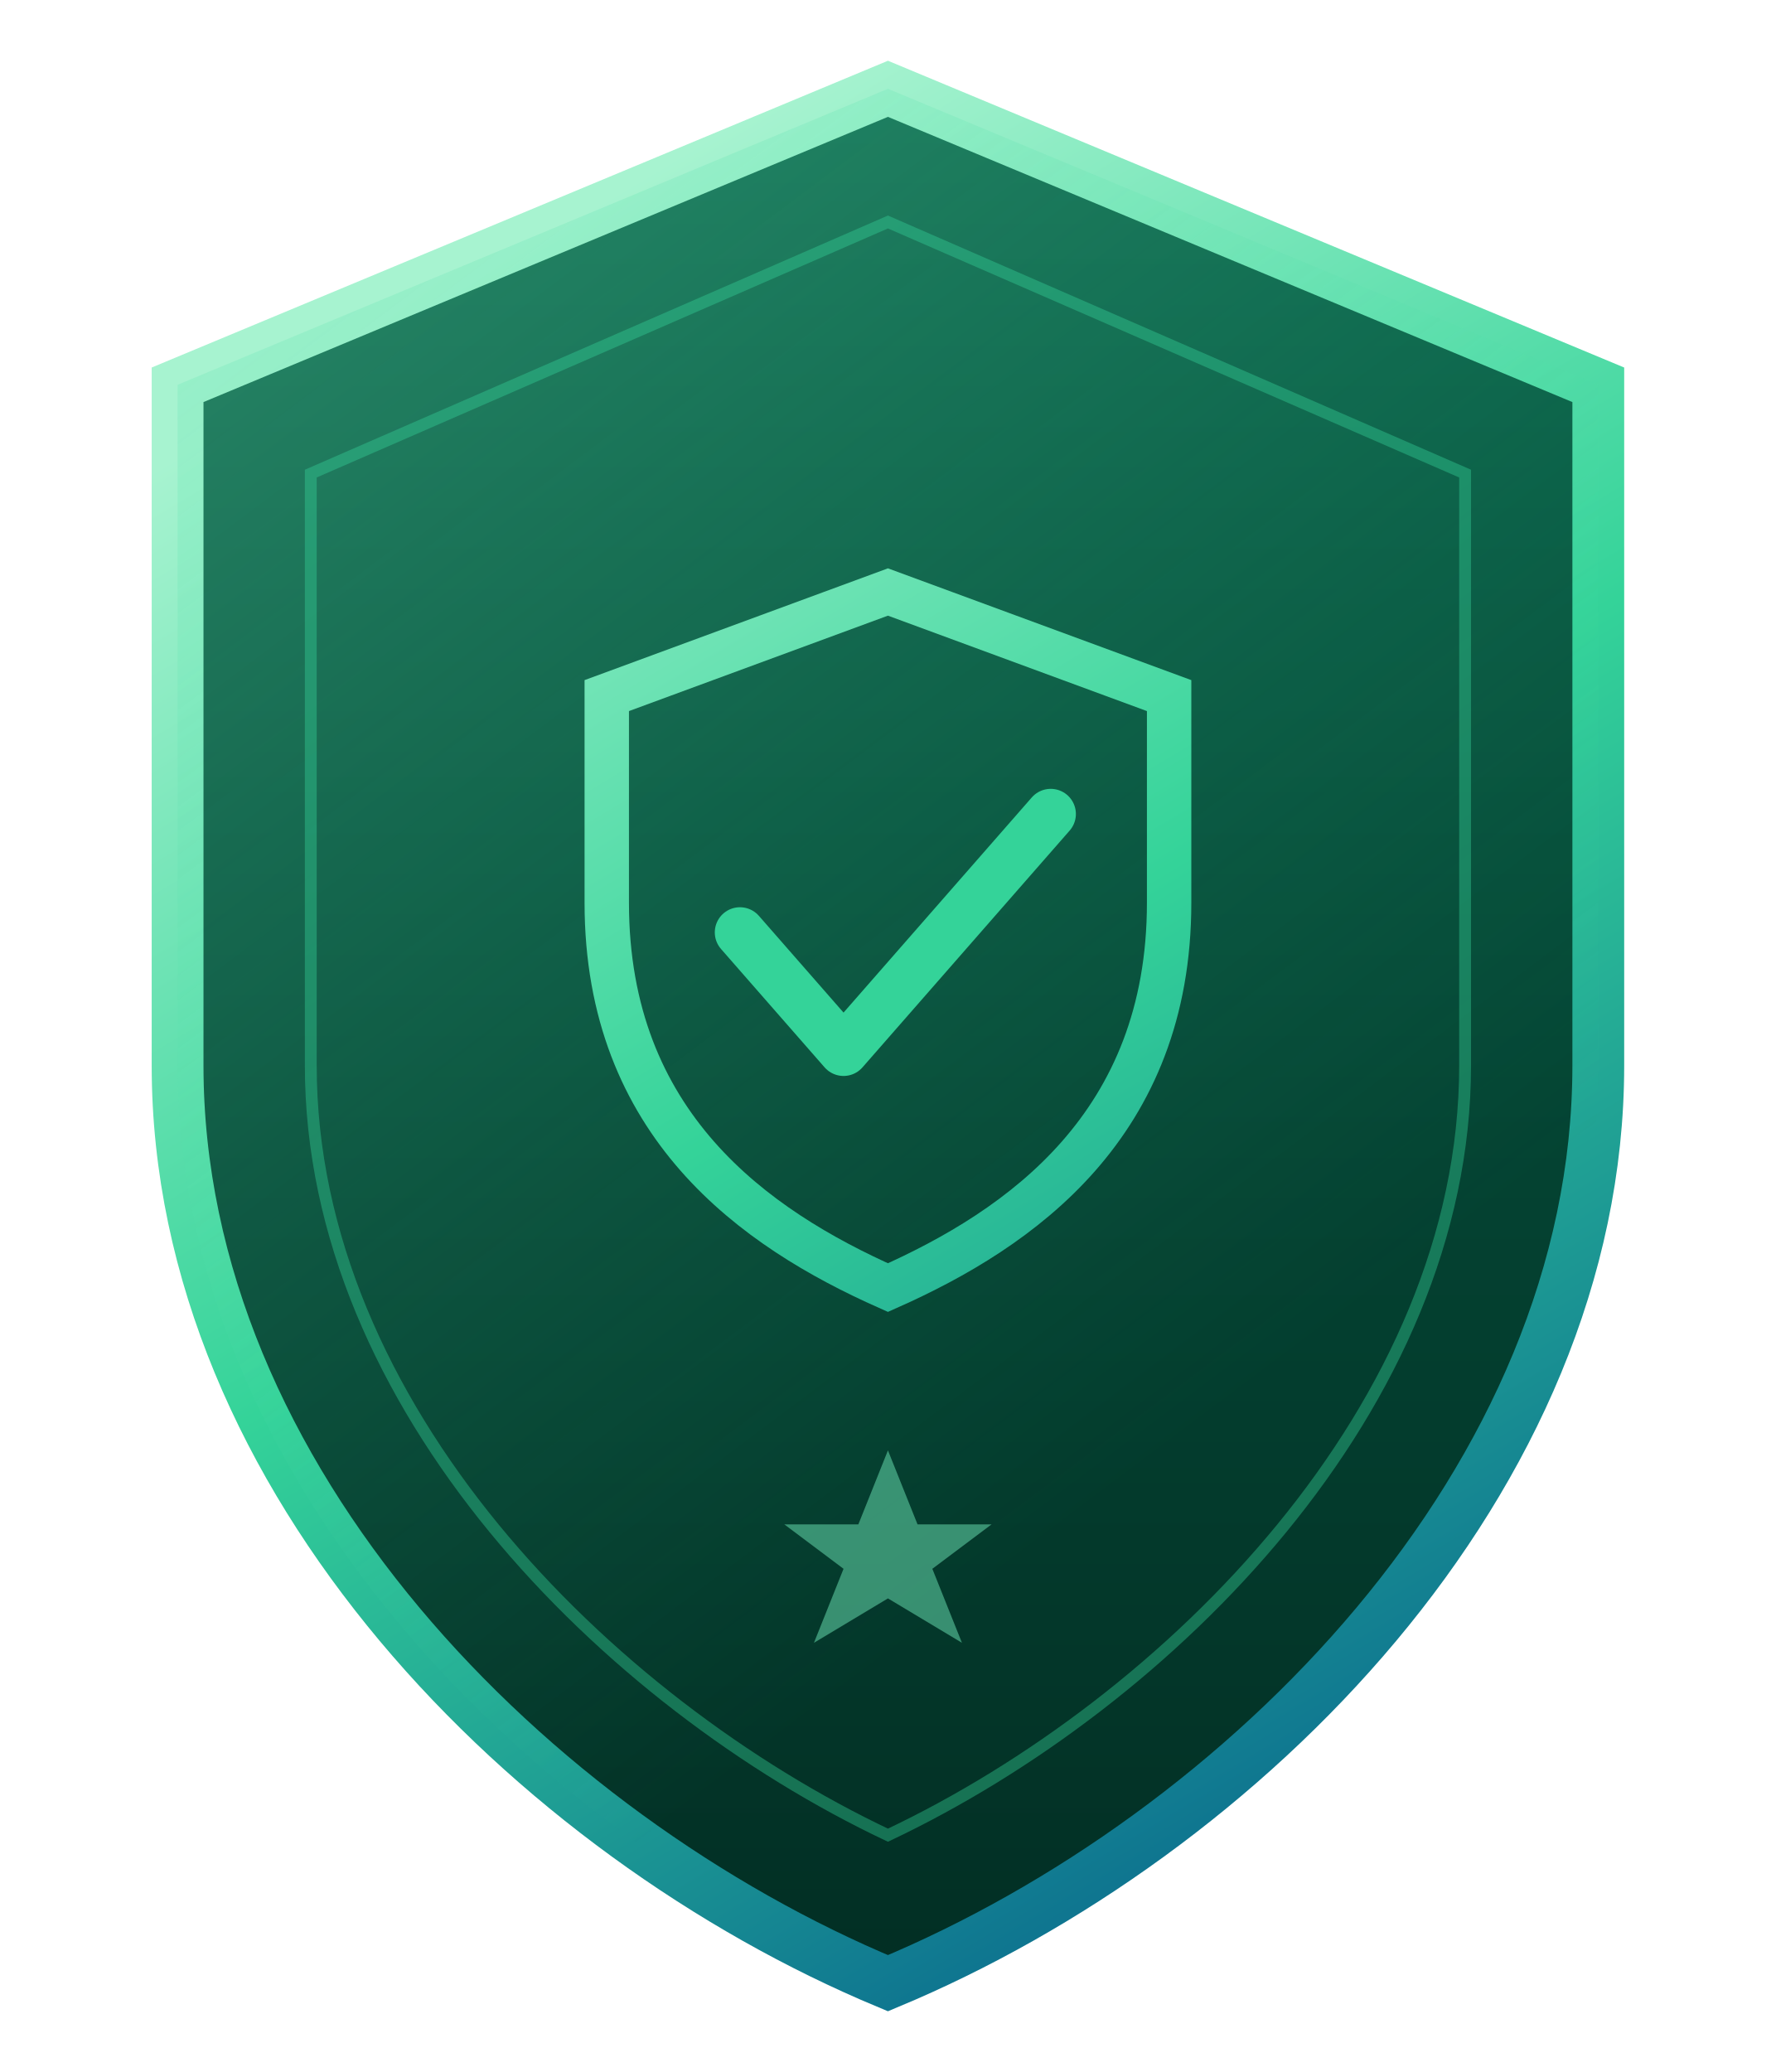
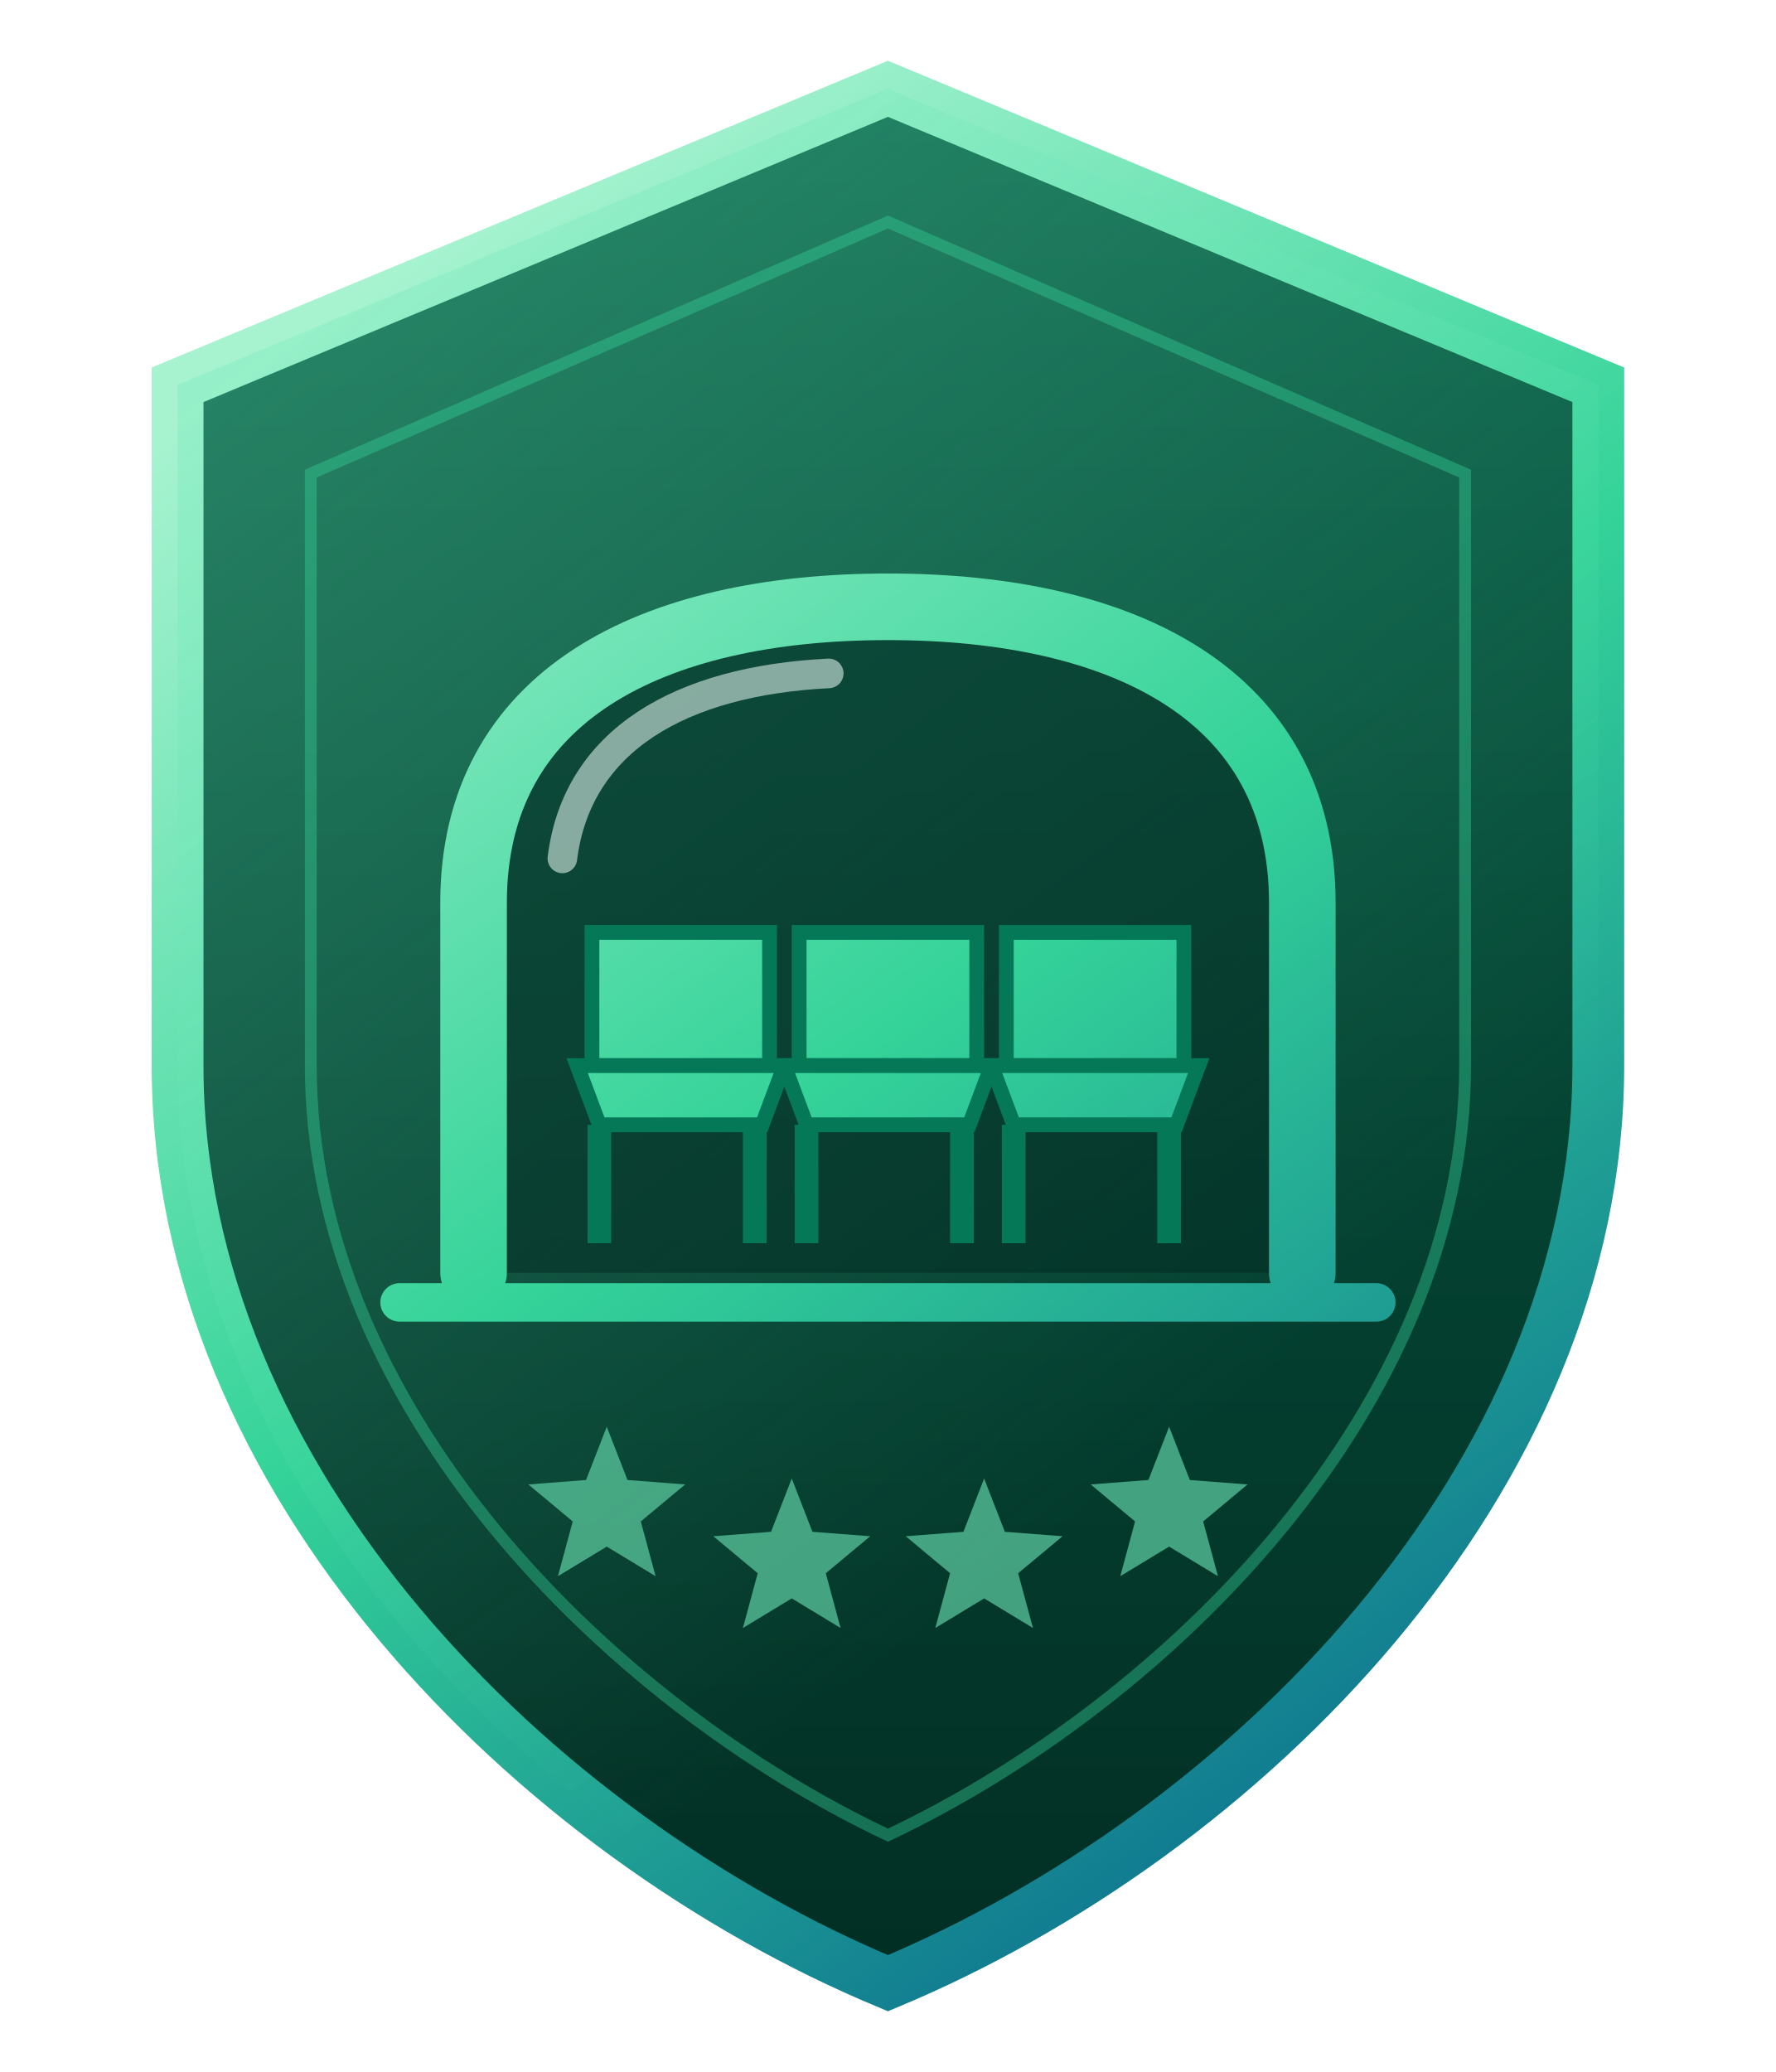
<svg xmlns="http://www.w3.org/2000/svg" viewBox="0 0 120 140" fill="none">
  <defs>
    <linearGradient id="rv-bg" x1="60" y1="0" x2="60" y2="140" gradientUnits="userSpaceOnUse">
      <stop offset="0" stop-color="#065f46" />
      <stop offset="1" stop-color="#022c22" />
    </linearGradient>
-     <linearGradient id="rv-met" x1="30" y1="20" x2="90" y2="120" gradientUnits="userSpaceOnUse">
+     <linearGradient id="rv-met" x1="24" y1="20" x2="96" y2="120" gradientUnits="userSpaceOnUse">
      <stop offset="0" stop-color="#a7f3d0" />
      <stop offset=".5" stop-color="#34d399" />
      <stop offset="1" stop-color="#0e7490" />
    </linearGradient>
    <linearGradient id="rv-shine" x1="30" y1="10" x2="90" y2="90" gradientUnits="userSpaceOnUse">
-       <stop offset="0" stop-color="#6ee7b7" stop-opacity=".3" />
-       <stop offset="1" stop-color="#34d399" stop-opacity="0" />
+       <stop offset="0" stop-color="#6ee7b7" stop-opacity=".32" />
+       <stop offset="1" stop-color="#6ee7b7" stop-opacity="0" />
    </linearGradient>
  </defs>
  <path d="M60 6L108 26V72C108 100 84 124 60 134C36 124 12 100 12 72V26L60 6Z" fill="url(#rv-bg)" stroke="url(#rv-met)" stroke-width="3.5" />
  <path d="M60 6L108 26V72C108 100 84 124 60 134C36 124 12 100 12 72V26L60 6Z" fill="url(#rv-shine)" />
-   <path d="M60 15L99 32V72C99 95 79 115 60 124C41 115 21 95 21 72V32L60 15Z" fill="none" stroke="#34d399" stroke-width="0.8" opacity=".4" />
-   <path d="M60 40 l19 7 v14 c0 15 -10 22 -19 26 c-9 -4 -19 -11 -19 -26 v-14 z" fill="none" stroke="url(#rv-met)" stroke-width="3" />
-   <path d="M50 63 l7 8 14 -16" fill="none" stroke="#34d399" stroke-width="3.4" stroke-linecap="round" stroke-linejoin="round" />
-   <polygon points="60,98 62,103 67,103 63,106 65,111 60,108 55,111 57,106 53,103 58,103" fill="#6ee7b7" opacity=".5" />
+   <path d="M60 15L99 32V72C99 95 79 115 60 124C41 115 21 95 21 72V32L60 15Z" fill="none" stroke="#34d399" stroke-width="0.8" opacity="0.4" />
+   <path d="M32 86 V61 C32 47 44 41 60 41 C76 41 88 47 88 61 V86" fill="#022c22" opacity=".55" />
+   <path d="M40 63 h12 v9 h-12 z" fill="url(#rv-met)" stroke="#047857" stroke-width="1" />
+   <path d="M39 72 h14 l-1.5 4 h-11 z" fill="url(#rv-met)" stroke="#047857" stroke-width="1" />
+   <path d="M54 63 h12 v9 h-12 z" fill="url(#rv-met)" stroke="#047857" stroke-width="1" />
+   <path d="M53 72 h14 l-1.5 4 h-11 z" fill="url(#rv-met)" stroke="#047857" stroke-width="1" />
+   <path d="M68 63 h12 v9 h-12 z" fill="url(#rv-met)" stroke="#047857" stroke-width="1" />
+   <path d="M67 72 h14 l-1.5 4 h-11 z" fill="url(#rv-met)" stroke="#047857" stroke-width="1" />
+   <path d="M40.5 76 v8 M51 76 v8 M54.5 76 v8 M65 76 v8 M68.5 76 v8 M79 76 v8" stroke="#047857" stroke-width="1.6" />
+   <path d="M32 86 V61 C32 47 44 41 60 41 C76 41 88 47 88 61 V86" fill="none" stroke="url(#rv-met)" stroke-width="4.5" stroke-linecap="round" />
+   <path d="M38 58 C39 50 46 46 56 45.5" fill="none" stroke="#ecfdf5" stroke-opacity=".55" stroke-width="2" stroke-linecap="round" />
+   <path d="M27 88 H93" stroke="url(#rv-met)" stroke-width="2.6" stroke-linecap="round" />
+   <polygon points="41.0,96.4 42.4,100.0 46.3,100.3 43.3,102.8 44.3,106.5 41.0,104.5 37.7,106.5 38.7,102.8 35.7,100.3 39.6,100.0" fill="#6ee7b7" opacity="0.6" />
+   <polygon points="53.5,99.9 54.9,103.5 58.8,103.8 55.8,106.3 56.8,110.0 53.5,108.0 50.2,110.0 51.2,106.3 48.2,103.8 52.1,103.5" fill="#6ee7b7" opacity="0.6" />
+   <polygon points="66.5,99.9 67.9,103.5 71.8,103.8 68.8,106.3 69.8,110.0 66.5,108.0 63.2,110.0 64.2,106.3 61.2,103.8 65.1,103.5" fill="#6ee7b7" opacity="0.6" />
+   <polygon points="79.0,96.4 80.4,100.0 84.3,100.3 81.3,102.8 82.3,106.5 79.0,104.5 75.7,106.5 76.7,102.8 73.7,100.3 77.6,100.0" fill="#6ee7b7" opacity="0.6" />
</svg>
